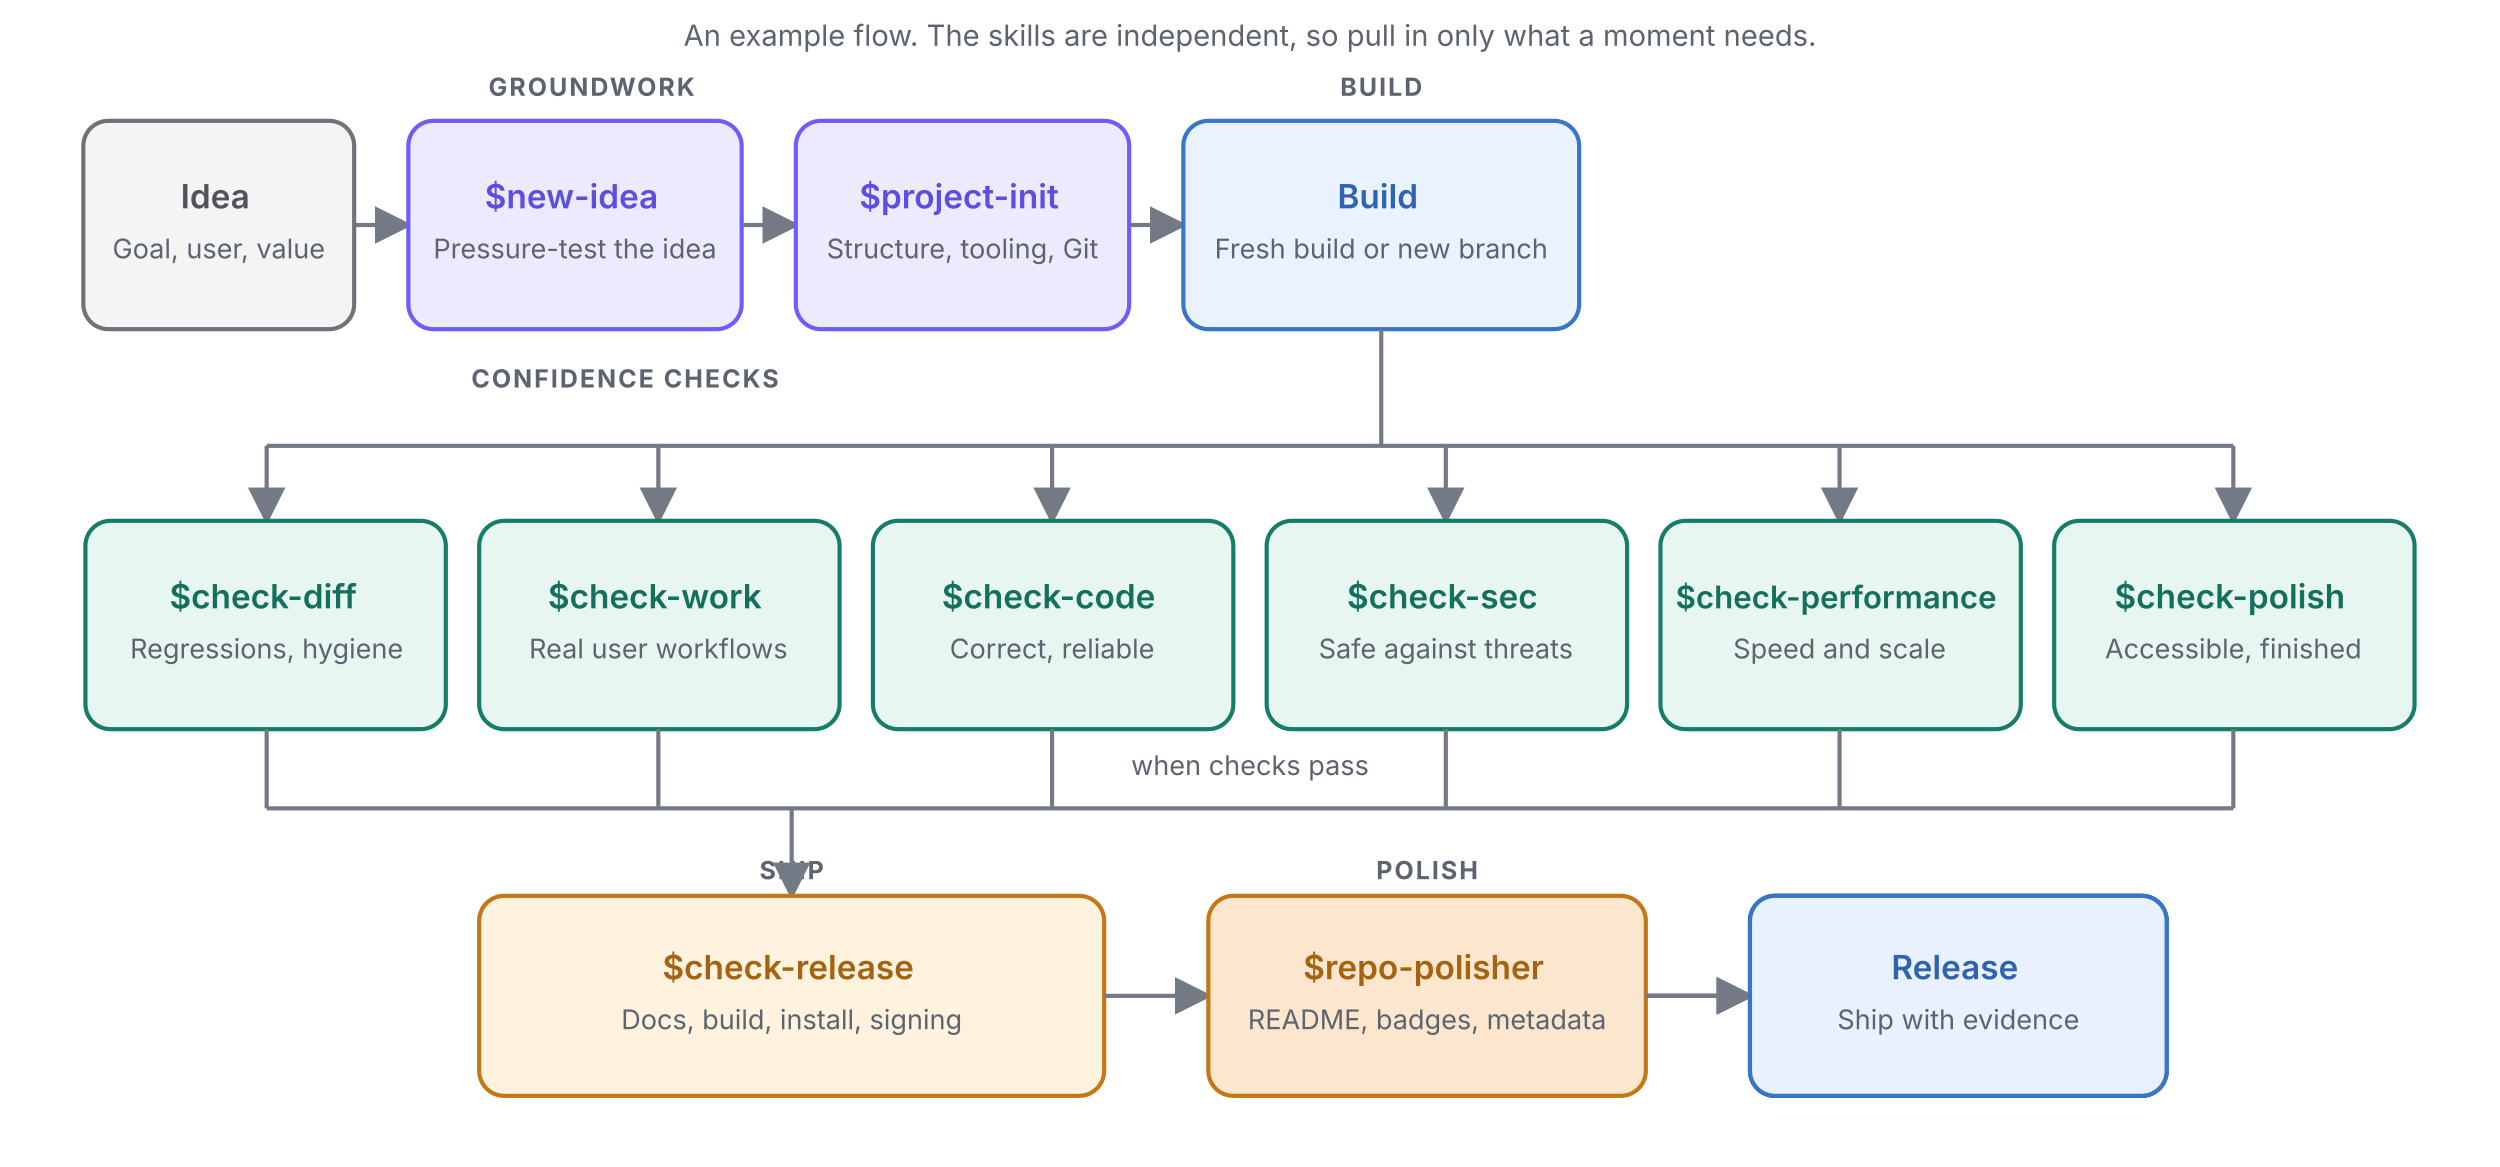
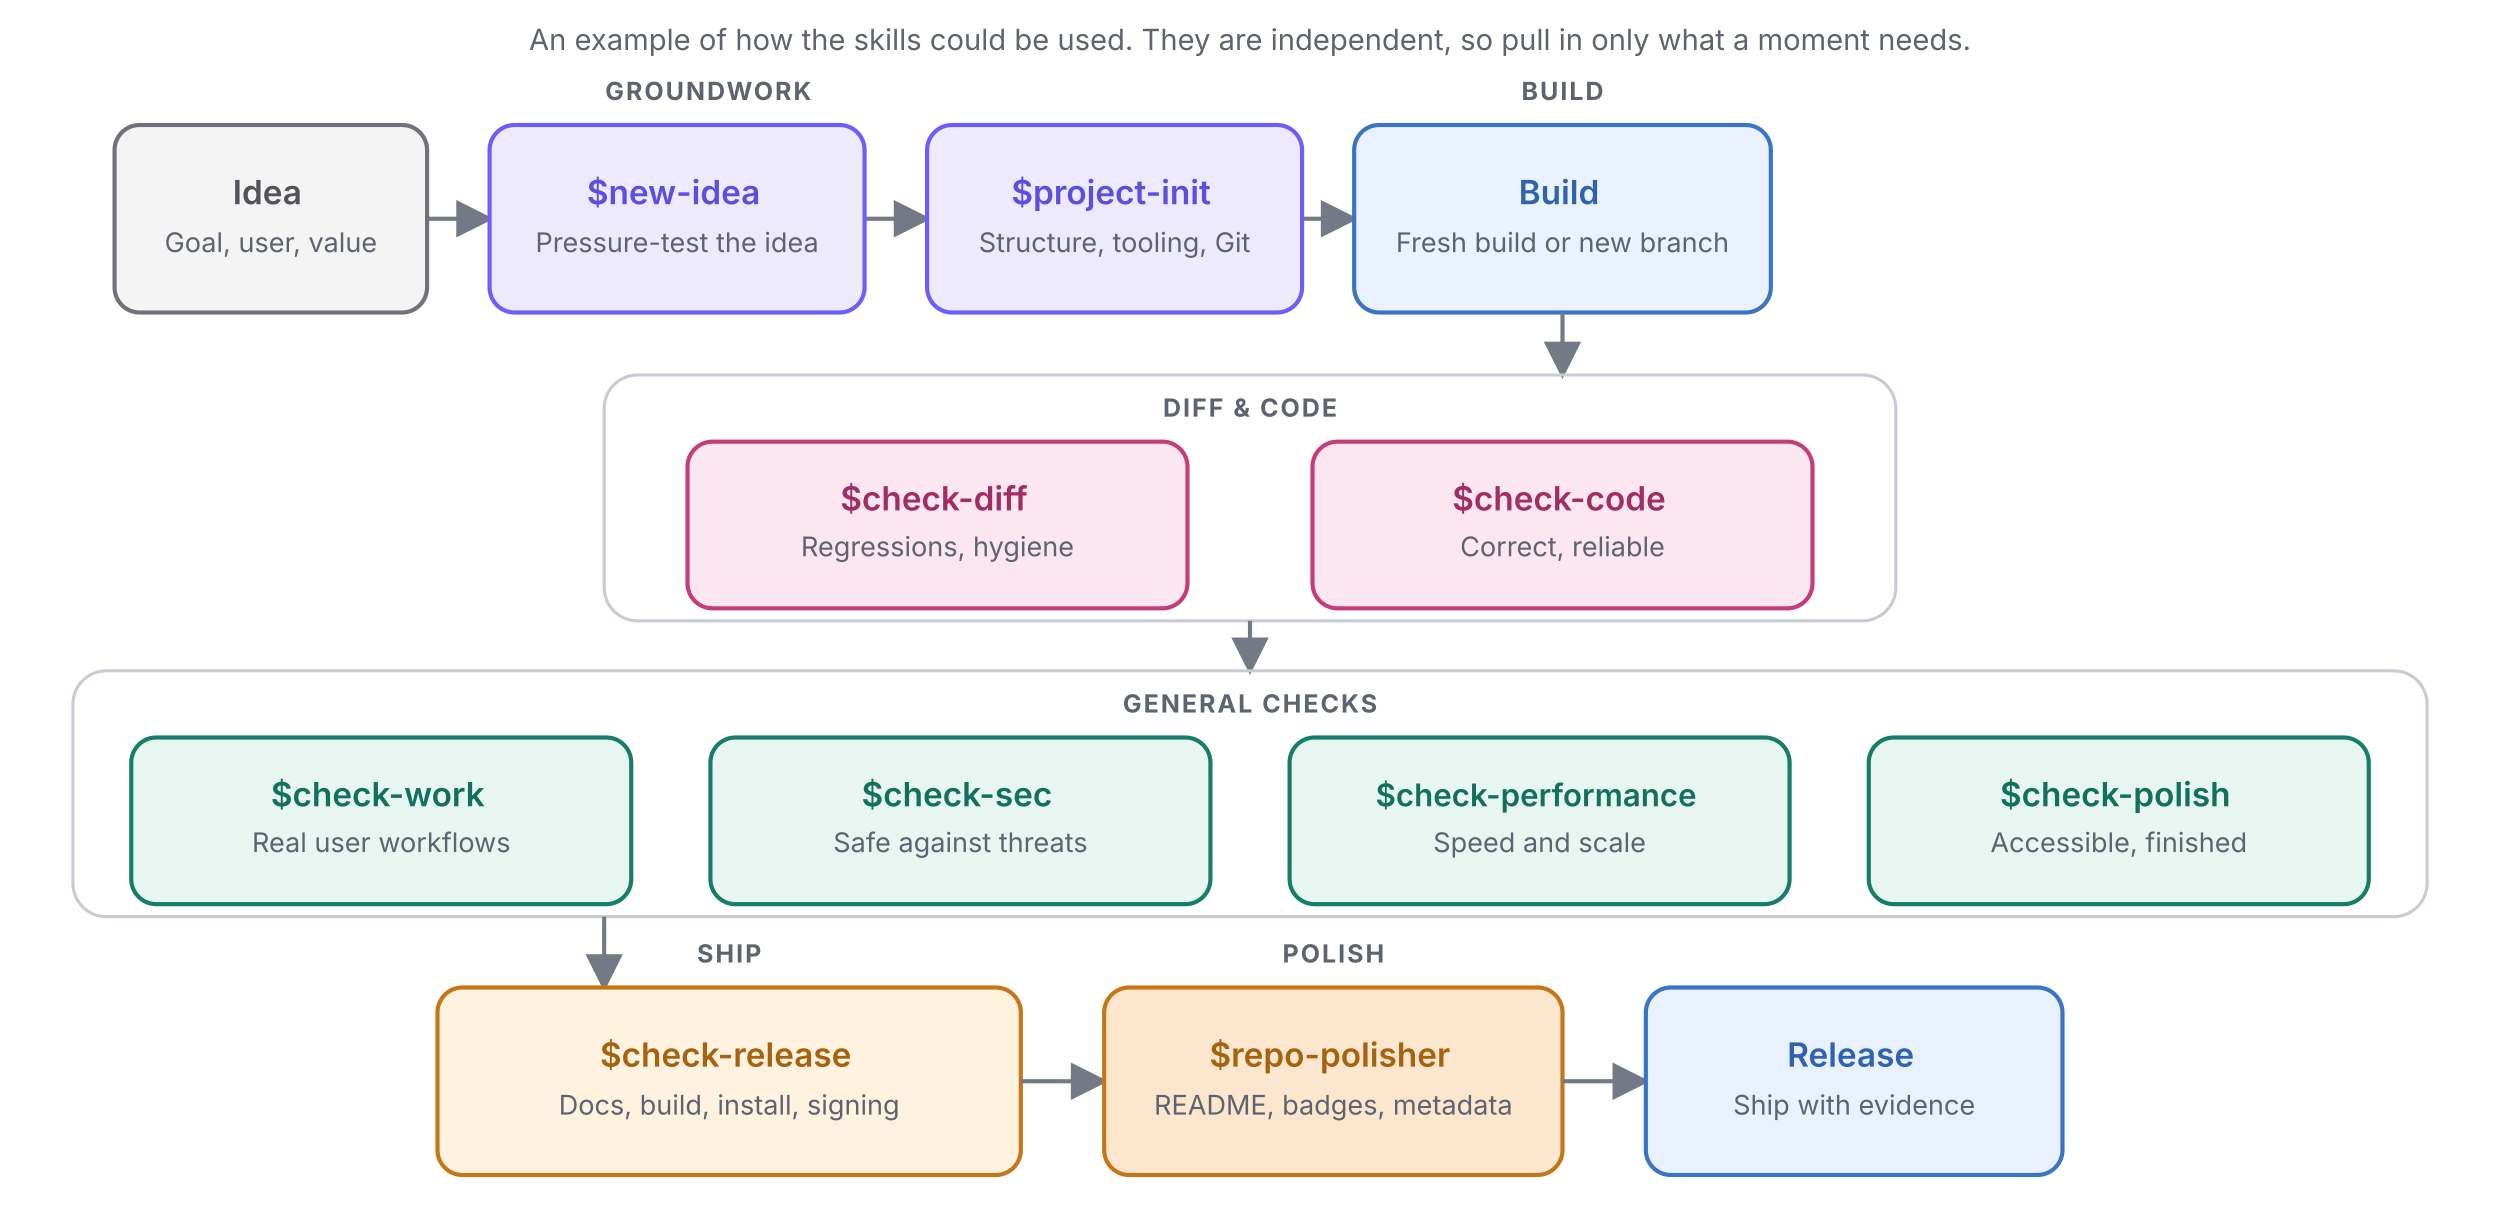
- <svg xmlns="http://www.w3.org/2000/svg" viewBox="0 0 1200 560" role="img" aria-labelledby="title desc">
+ <svg xmlns="http://www.w3.org/2000/svg" viewBox="0 0 1200 585" role="img" aria-labelledby="title desc">
  <style>
    text { font-family: Inter, ui-sans-serif, system-ui, sans-serif; fill: #20232a; text-anchor: middle; }
    .step, .skill { font-weight: 600; font-size: 16px; }
    .detail { font-weight: 400; font-size: 13px; fill: #5d6470; }
    .sub { font-weight: 400; font-size: 14px; fill: #5d6470; }
    .group { font-weight: 700; font-size: 12px; fill: #5d6470; letter-spacing: 0.08em; }
    .node { stroke-width: 2; }
+     .blockbox { fill: none; stroke: #c7ccd4; stroke-width: 1.5; }
    .idea { fill: #f4f4f5; stroke: #71717a; }
    .start { fill: #eeeafd; stroke: #6d5dfc; }
    .build { fill: #eaf2ff; stroke: #3974c6; }
    .check { fill: #e7f6f1; stroke: #167d68; }
+     .pre { fill: #fce7f0; stroke: #c43d78; }
    .gate { fill: #fff2df; stroke: #c47716; }
    .release { fill: #e9f1ff; stroke: #3974c6; }
    .polish { fill: #fce7ce; stroke: #c47716; }
    .n-idea { fill: #52525b; }
    .n-start { fill: #5b4ee0; }
    .n-build { fill: #2f63b0; }
    .n-check { fill: #12705d; }
+     .n-pre { fill: #a02d63; }
    .n-gate { fill: #a5620f; }
    .n-release { fill: #2f63b0; }
    .n-polish { fill: #a5620f; }
    .edge { fill: none; stroke: #737a86; stroke-width: 2; marker-end: url(#arrow); }
-     .branch { fill: none; stroke: #737a86; stroke-width: 2; }
    @media (prefers-color-scheme: dark) {
      text { fill: #f2f3f5; }
      .detail, .group, .sub { fill: #bcc1ca; }
+       .blockbox { stroke: #565c66; }
      .idea { fill: #292a2f; stroke: #a1a1aa; }
      .start { fill: #302a50; stroke: #9b8cff; }
      .build, .release { fill: #203555; stroke: #73a7ee; }
      .check { fill: #193d35; stroke: #46b596; }
+       .pre { fill: #43182a; stroke: #e585ac; }
      .gate, .polish { fill: #4a351b; stroke: #e1a34d; }
      .n-idea { fill: #d4d4d8; }
      .n-start { fill: #b3a6ff; }
      .n-build, .n-release { fill: #8fbaf0; }
      .n-check { fill: #5cc7a8; }
+       .n-pre { fill: #f0a6c6; }
      .n-gate, .n-polish { fill: #eab866; }
-       .edge, .branch { stroke: #aeb4bd; }
+       .edge { stroke: #aeb4bd; }
    }
  </style>
  <defs>
    <marker id="arrow" markerWidth="9" markerHeight="9" refX="8" refY="4.5" orient="auto">
      <path d="M0 0L9 4.5L0 9Z" fill="#737a86" />
    </marker>
  </defs>
-   <text class="sub" x="600" y="22">An example flow. The skills are independent, so pull in only what a moment needs.</text>
-   <text class="group" x="284" y="46">GROUNDWORK</text>
-   <text class="group" x="663" y="46">BUILD</text>
-   <path class="edge" d="M170 108H196" />
-   <path class="edge" d="M356 108H382" />
-   <path class="edge" d="M542 108H568" />
-   <rect class="node idea" x="40" y="58" width="130" height="100" rx="12" />
-   <text x="105" y="100">
-     <tspan class="step n-idea" x="105">Idea</tspan>
-     <tspan class="detail" x="105" dy="24">Goal, user, value</tspan>
+   <text class="sub" x="600" y="24">An example of how the skills could be used. They are independent, so pull in only what a moment needs.</text>
+   <text class="group" x="340" y="48">GROUNDWORK</text>
+   <text class="group" x="750" y="48">BUILD</text>
+   <path class="edge" d="M205 105H235" />
+   <path class="edge" d="M415 105H445" />
+   <path class="edge" d="M625 105H650" />
+   <rect class="node idea" x="55" y="60" width="150" height="90" rx="12" />
+   <text x="130" y="98">
+     <tspan class="step n-idea" x="130">Idea</tspan>
+     <tspan class="detail" x="130" dy="23">Goal, user, value</tspan>
  </text>
-   <rect class="node start" x="196" y="58" width="160" height="100" rx="12" />
-   <text x="276" y="100">
-     <tspan class="skill n-start" x="276">$new-idea</tspan>
-     <tspan class="detail" x="276" dy="24">Pressure-test the idea</tspan>
+   <rect class="node start" x="235" y="60" width="180" height="90" rx="12" />
+   <text x="325" y="98">
+     <tspan class="skill n-start" x="325">$new-idea</tspan>
+     <tspan class="detail" x="325" dy="23">Pressure-test the idea</tspan>
  </text>
-   <rect class="node start" x="382" y="58" width="160" height="100" rx="12" />
-   <text x="462" y="100">
-     <tspan class="skill n-start" x="462">$project-init</tspan>
-     <tspan class="detail" x="462" dy="24">Structure, tooling, Git</tspan>
+   <rect class="node start" x="445" y="60" width="180" height="90" rx="12" />
+   <text x="535" y="98">
+     <tspan class="skill n-start" x="535">$project-init</tspan>
+     <tspan class="detail" x="535" dy="23">Structure, tooling, Git</tspan>
  </text>
-   <rect class="node build" x="568" y="58" width="190" height="100" rx="12" />
-   <text x="663" y="100">
-     <tspan class="step n-build" x="663">Build</tspan>
-     <tspan class="detail" x="663" dy="24">Fresh build or new branch</tspan>
+   <rect class="node build" x="650" y="60" width="200" height="90" rx="12" />
+   <text x="750" y="98">
+     <tspan class="step n-build" x="750">Build</tspan>
+     <tspan class="detail" x="750" dy="23">Fresh build or new branch</tspan>
  </text>
-   <path class="branch" d="M663 158V214" />
-   <path class="branch" d="M128 214H1072" />
-   <path class="edge" d="M128 214V250" />
-   <path class="edge" d="M316 214V250" />
-   <path class="edge" d="M505 214V250" />
-   <path class="edge" d="M694 214V250" />
-   <path class="edge" d="M883 214V250" />
-   <path class="edge" d="M1072 214V250" />
-   <text class="group" x="300" y="186">CONFIDENCE CHECKS</text>
-   <rect class="node check" x="41" y="250" width="173" height="100" rx="12" />
-   <text x="128" y="292">
-     <tspan class="skill n-check" x="128">$check-diff</tspan>
-     <tspan class="detail" x="128" dy="24">Regressions, hygiene</tspan>
+   <path class="edge" d="M750 150V180" />
+   <rect class="blockbox" x="290" y="180" width="620" height="118" rx="16" />
+   <text class="group" x="600" y="200">DIFF &amp; CODE</text>
+   <rect class="node pre" x="330" y="212" width="240" height="80" rx="12" />
+   <text x="450" y="245">
+     <tspan class="skill n-pre" x="450">$check-diff</tspan>
+     <tspan class="detail" x="450" dy="22">Regressions, hygiene</tspan>
  </text>
-   <rect class="node check" x="230" y="250" width="173" height="100" rx="12" />
-   <text x="316" y="292">
-     <tspan class="skill n-check" x="316">$check-work</tspan>
-     <tspan class="detail" x="316" dy="24">Real user workflows</tspan>
+   <rect class="node pre" x="630" y="212" width="240" height="80" rx="12" />
+   <text x="750" y="245">
+     <tspan class="skill n-pre" x="750">$check-code</tspan>
+     <tspan class="detail" x="750" dy="22">Correct, reliable</tspan>
  </text>
-   <rect class="node check" x="419" y="250" width="173" height="100" rx="12" />
-   <text x="505" y="292">
-     <tspan class="skill n-check" x="505">$check-code</tspan>
-     <tspan class="detail" x="505" dy="24">Correct, reliable</tspan>
+   <path class="edge" d="M600 298V322" />
+   <rect class="blockbox" x="35" y="322" width="1130" height="118" rx="16" />
+   <text class="group" x="600" y="342">GENERAL CHECKS</text>
+   <rect class="node check" x="63" y="354" width="240" height="80" rx="12" />
+   <text x="183" y="387">
+     <tspan class="skill n-check" x="183">$check-work</tspan>
+     <tspan class="detail" x="183" dy="22">Real user workflows</tspan>
  </text>
-   <rect class="node check" x="608" y="250" width="173" height="100" rx="12" />
-   <text x="694" y="292">
-     <tspan class="skill n-check" x="694">$check-sec</tspan>
-     <tspan class="detail" x="694" dy="24">Safe against threats</tspan>
+   <rect class="node check" x="341" y="354" width="240" height="80" rx="12" />
+   <text x="461" y="387">
+     <tspan class="skill n-check" x="461">$check-sec</tspan>
+     <tspan class="detail" x="461" dy="22">Safe against threats</tspan>
  </text>
-   <rect class="node check" x="797" y="250" width="173" height="100" rx="12" />
-   <text x="883" y="292">
-     <tspan class="skill n-check" x="883" style="font-size:15px">$check-performance</tspan>
-     <tspan class="detail" x="883" dy="24">Speed and scale</tspan>
+   <rect class="node check" x="619" y="354" width="240" height="80" rx="12" />
+   <text x="739" y="387">
+     <tspan class="skill n-check" x="739" style="font-size:15px">$check-performance</tspan>
+     <tspan class="detail" x="739" dy="22">Speed and scale</tspan>
  </text>
-   <rect class="node check" x="986" y="250" width="173" height="100" rx="12" />
-   <text x="1072" y="292">
-     <tspan class="skill n-check" x="1072">$check-polish</tspan>
-     <tspan class="detail" x="1072" dy="24">Accessible, finished</tspan>
+   <rect class="node check" x="897" y="354" width="240" height="80" rx="12" />
+   <text x="1017" y="387">
+     <tspan class="skill n-check" x="1017">$check-polish</tspan>
+     <tspan class="detail" x="1017" dy="22">Accessible, finished</tspan>
  </text>
-   <text class="detail" x="600" y="372">when checks pass</text>
-   <path class="branch" d="M128 350V388" />
-   <path class="branch" d="M316 350V388" />
-   <path class="branch" d="M505 350V388" />
-   <path class="branch" d="M694 350V388" />
-   <path class="branch" d="M883 350V388" />
-   <path class="branch" d="M1072 350V388" />
-   <path class="branch" d="M128 388H1072" />
-   <text class="group" x="380" y="422">SHIP</text>
-   <text class="group" x="685" y="422">POLISH</text>
-   <path class="edge" d="M380 388V430" />
-   <rect class="node gate" x="230" y="430" width="300" height="96" rx="12" />
-   <text x="380" y="470">
-     <tspan class="skill n-gate" x="380">$check-release</tspan>
-     <tspan class="detail" x="380" dy="24">Docs, build, install, signing</tspan>
+   <path class="edge" d="M290 440V474" />
+   <text class="group" x="350" y="462">SHIP</text>
+   <text class="group" x="640" y="462">POLISH</text>
+   <rect class="node gate" x="210" y="474" width="280" height="90" rx="12" />
+   <text x="350" y="512">
+     <tspan class="skill n-gate" x="350">$check-release</tspan>
+     <tspan class="detail" x="350" dy="23">Docs, build, install, signing</tspan>
  </text>
-   <path class="edge" d="M530 478H580" />
-   <rect class="node polish" x="580" y="430" width="210" height="96" rx="12" />
-   <text x="685" y="470">
-     <tspan class="skill n-polish" x="685">$repo-polisher</tspan>
-     <tspan class="detail" x="685" dy="24">README, badges, metadata</tspan>
+   <path class="edge" d="M490 519H530" />
+   <rect class="node polish" x="530" y="474" width="220" height="90" rx="12" />
+   <text x="640" y="512">
+     <tspan class="skill n-polish" x="640">$repo-polisher</tspan>
+     <tspan class="detail" x="640" dy="23">README, badges, metadata</tspan>
  </text>
-   <path class="edge" d="M790 478H840" />
-   <rect class="node release" x="840" y="430" width="200" height="96" rx="12" />
-   <text x="940" y="470">
-     <tspan class="step n-release" x="940">Release</tspan>
-     <tspan class="detail" x="940" dy="24">Ship with evidence</tspan>
-   </text>
-   <path class="edge" d="M790 478H840" />
-   <rect class="node release" x="840" y="430" width="200" height="96" rx="12" />
-   <text x="940" y="470">
-     <tspan class="step n-release" x="940">Release</tspan>
-     <tspan class="detail" x="940" dy="24">Ship with evidence</tspan>
-   </text>
-   <path class="edge" d="M790 478H840" />
-   <rect class="node release" x="840" y="430" width="200" height="96" rx="12" />
-   <text x="940" y="470">
-     <tspan class="step n-release" x="940">Release</tspan>
-     <tspan class="detail" x="940" dy="24">Ship with evidence</tspan>
+   <path class="edge" d="M750 519H790" />
+   <rect class="node release" x="790" y="474" width="200" height="90" rx="12" />
+   <text x="890" y="512">
+     <tspan class="step n-release" x="890">Release</tspan>
+     <tspan class="detail" x="890" dy="23">Ship with evidence</tspan>
  </text>
</svg>
